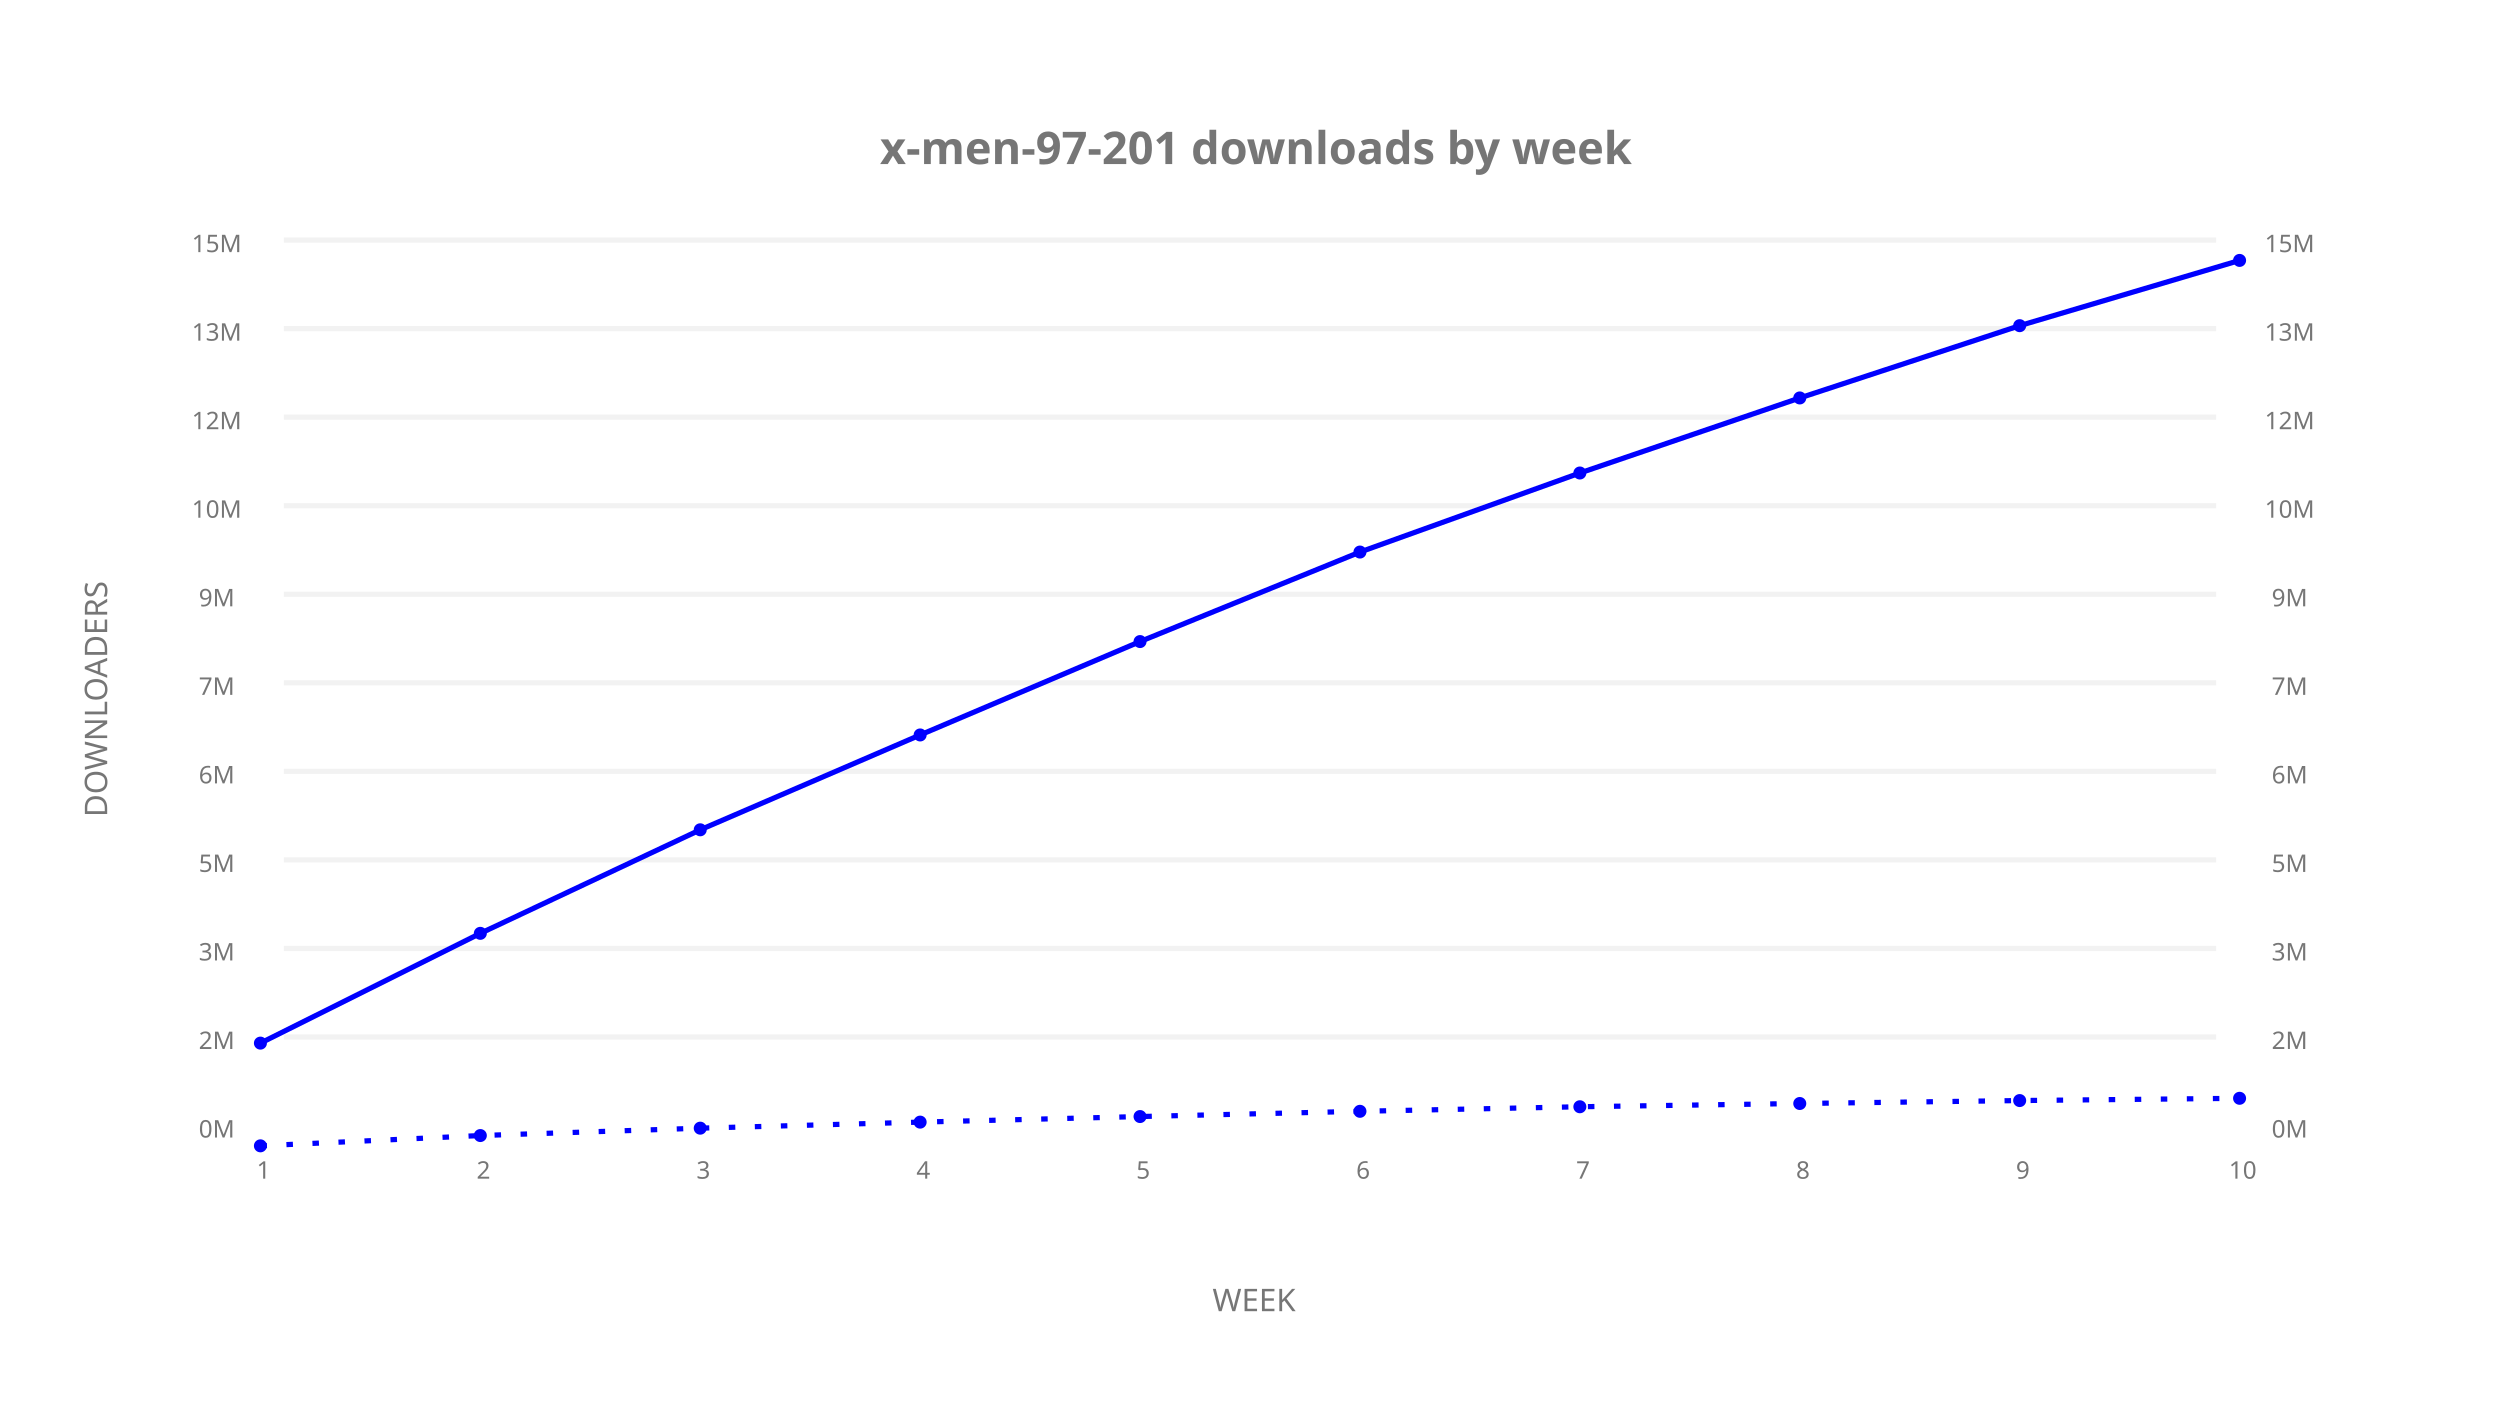
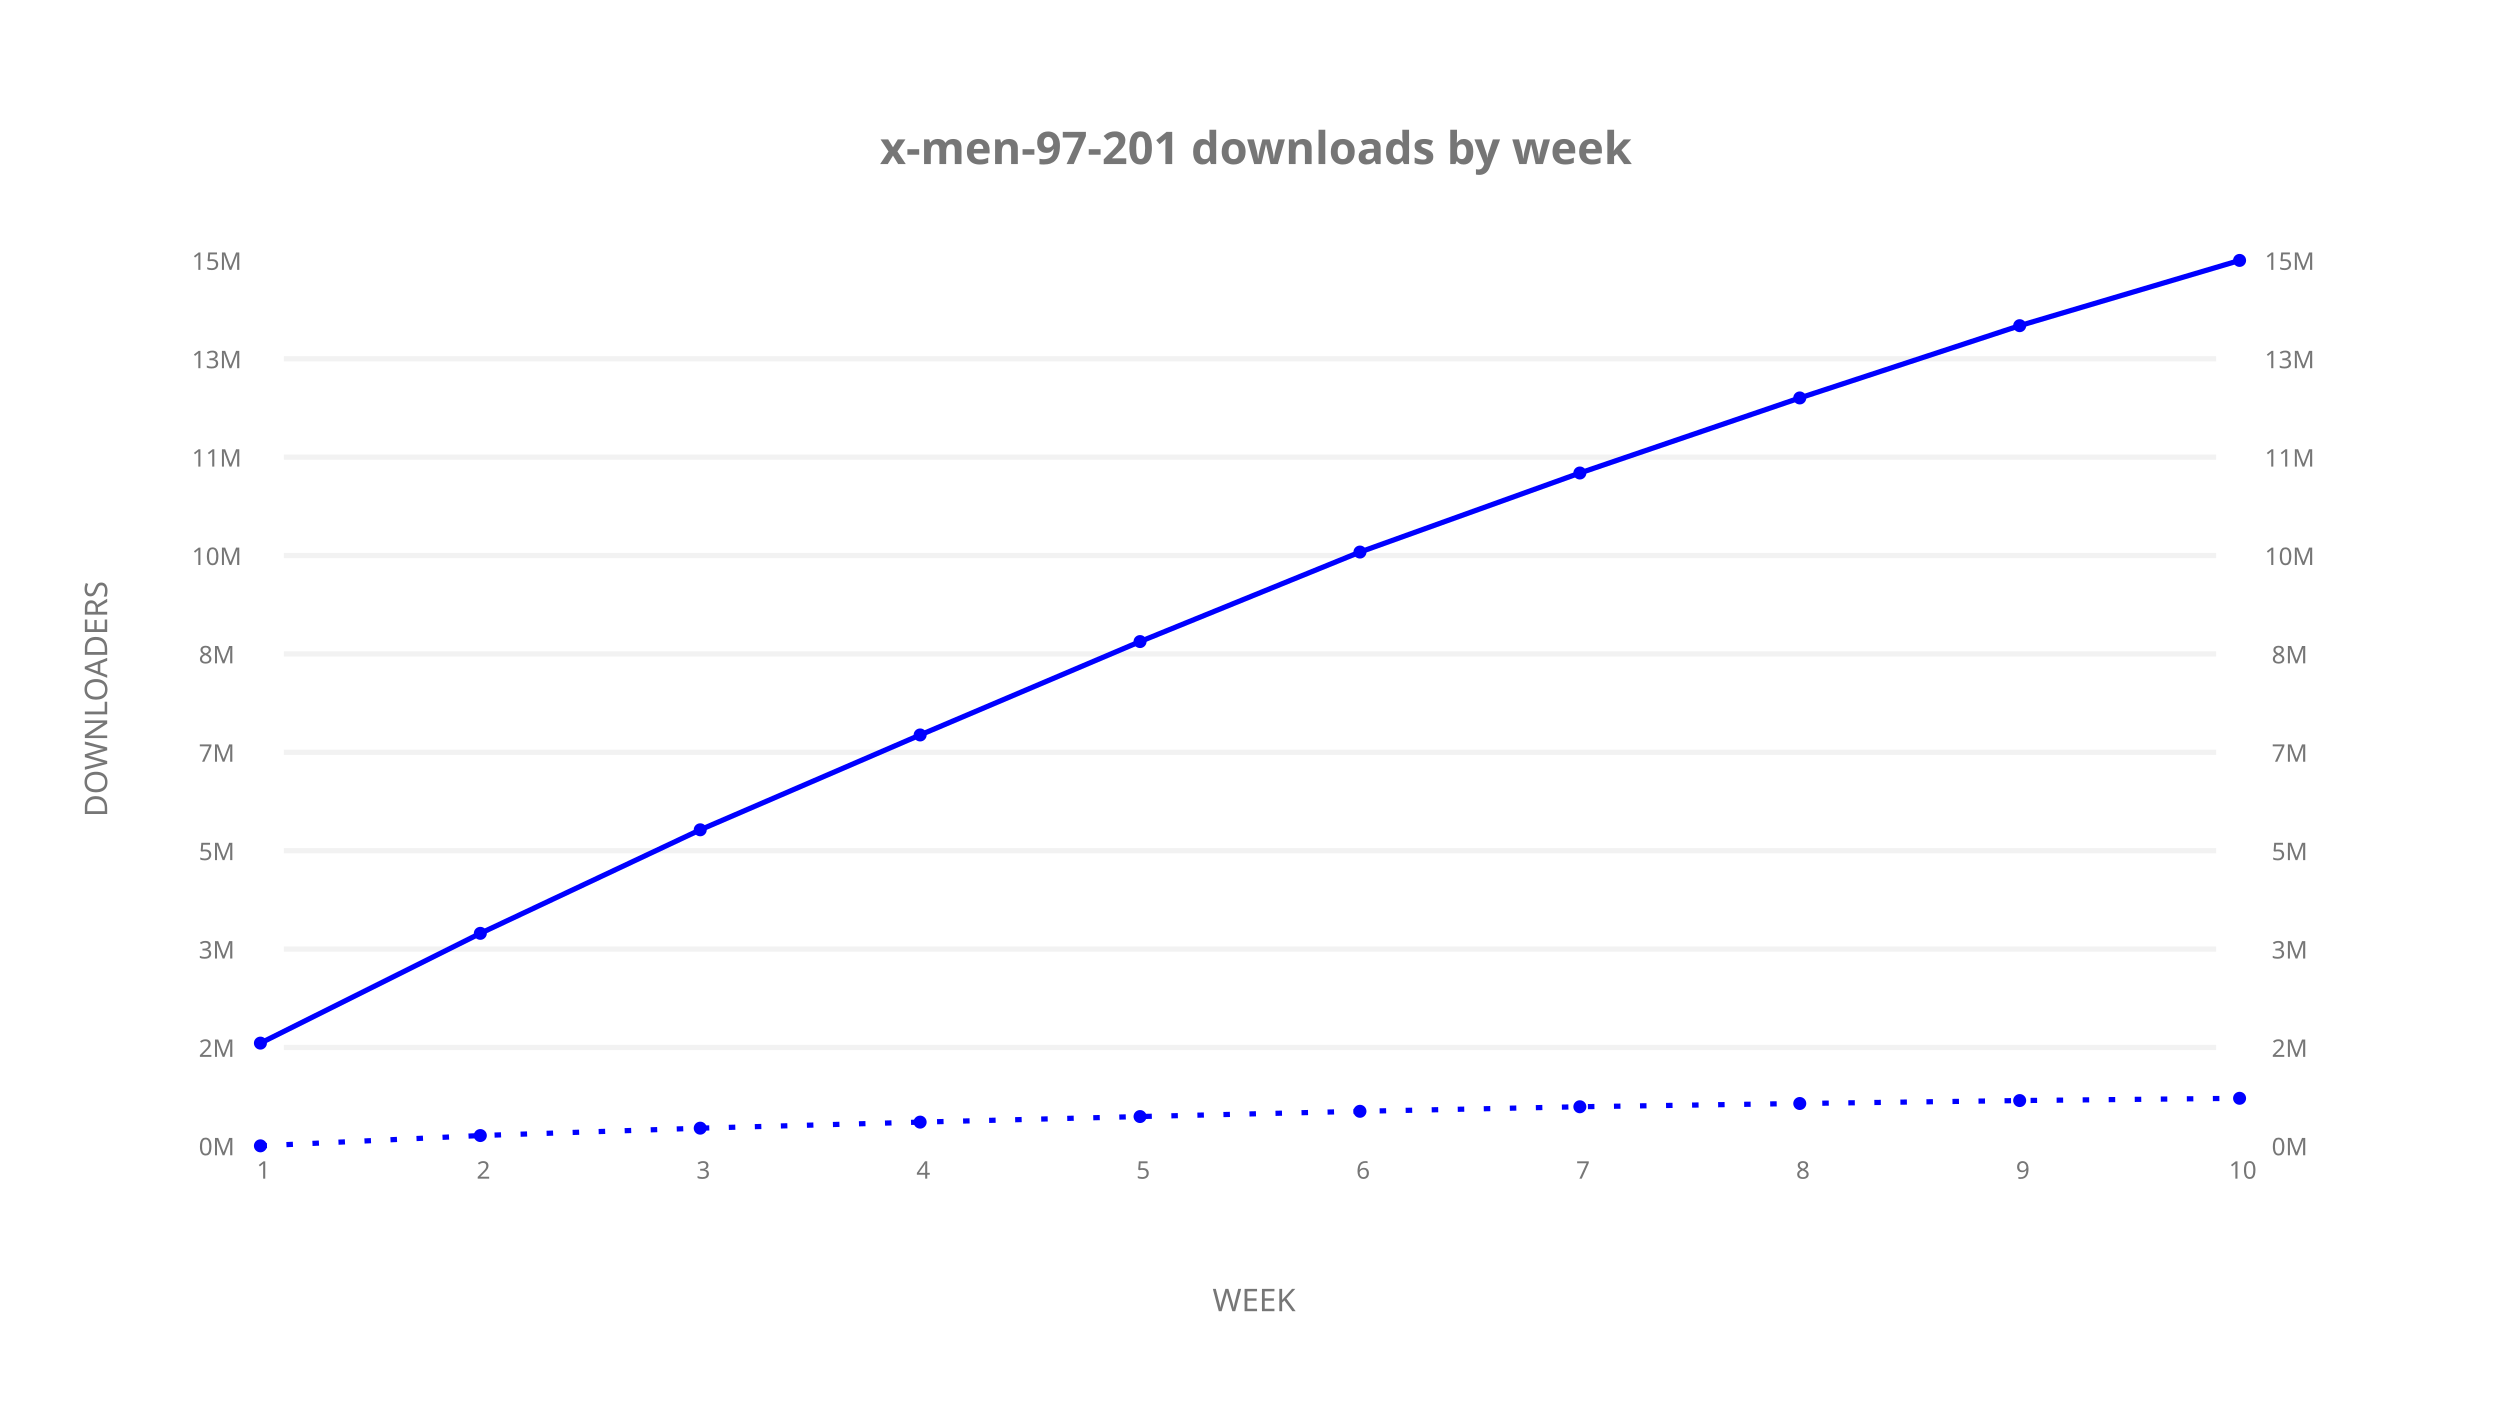
<svg xmlns="http://www.w3.org/2000/svg" xml:space="preserve" id="x-men-97-201-downloads-by-week-x-men-97-201-week" x="0px" y="0px" width="1920px" height="1080px" viewBox="0 0 1920 1080" enable-background="new 0 0 1920 1080" role="img">
  <g id="annotations">
    <text x="960" y="126" font-family="Atkinson Hyperlegible" font-size="26pt" text-anchor="middle" text-align="center" font-weight="600" font-style="normal" style="fill:rgb(118,118,118); fill-opacity:1; stroke:rgb(118,118,118); stroke-opacity:0; stroke-width:0.5"> x-men-97-201 downloads by week</text>
    <g id="axes-lines">
      <text x="960" y="1007" font-family="Atkinson Hyperlegible" font-size="18pt" text-anchor="middle" text-align="center" font-weight="500" font-style="normal" style="fill:rgb(118,118,118); fill-opacity:1; stroke:rgb(118,118,118); stroke-opacity:0; stroke-width:0.5"> WEEK</text>
      <text x="73" y="540" font-family="Atkinson Hyperlegible" font-size="18pt" text-anchor="middle" text-align="center" dominant-baseline="central" font-weight="500" font-style="normal" style="fill:rgb(118,118,118); fill-opacity:1; stroke:rgb(118,118,118); stroke-opacity:0; stroke-width:0.5" transform="rotate(-90,73,540)"> DOWNLOADERS</text>
    </g>
    <g id="tic-y-label-lines">
-       <line x1="218" y1="796.397" x2="1702" y2="796.397" style="fill:rgb(0,0,255); fill-opacity:0; stroke:rgb(242,242,242); stroke-opacity:1; stroke-width:4" />
-       <line x1="218" y1="728.397" x2="1702" y2="728.397" style="fill:rgb(0,0,255); fill-opacity:0; stroke:rgb(242,242,242); stroke-opacity:1; stroke-width:4" />
-       <line x1="218" y1="660.397" x2="1702" y2="660.397" style="fill:rgb(0,0,255); fill-opacity:0; stroke:rgb(242,242,242); stroke-opacity:1; stroke-width:4" />
-       <line x1="218" y1="592.397" x2="1702" y2="592.397" style="fill:rgb(0,0,255); fill-opacity:0; stroke:rgb(242,242,242); stroke-opacity:1; stroke-width:4" />
-       <line x1="218" y1="524.397" x2="1702" y2="524.397" style="fill:rgb(0,0,255); fill-opacity:0; stroke:rgb(242,242,242); stroke-opacity:1; stroke-width:4" />
-       <line x1="218" y1="456.397" x2="1702" y2="456.397" style="fill:rgb(0,0,255); fill-opacity:0; stroke:rgb(242,242,242); stroke-opacity:1; stroke-width:4" />
-       <line x1="218" y1="388.397" x2="1702" y2="388.397" style="fill:rgb(0,0,255); fill-opacity:0; stroke:rgb(242,242,242); stroke-opacity:1; stroke-width:4" />
-       <line x1="218" y1="320.397" x2="1702" y2="320.397" style="fill:rgb(0,0,255); fill-opacity:0; stroke:rgb(242,242,242); stroke-opacity:1; stroke-width:4" />
-       <line x1="218" y1="252.397" x2="1702" y2="252.397" style="fill:rgb(0,0,255); fill-opacity:0; stroke:rgb(242,242,242); stroke-opacity:1; stroke-width:4" />
-       <line x1="218" y1="184.397" x2="1702" y2="184.397" style="fill:rgb(0,0,255); fill-opacity:0; stroke:rgb(242,242,242); stroke-opacity:1; stroke-width:4" />
+       <line x1="218" y1="804.444" x2="1702" y2="804.444" style="fill:rgb(0,0,255); fill-opacity:0; stroke:rgb(242,242,242); stroke-opacity:1; stroke-width:4" />
+       <line x1="218" y1="728.889" x2="1702" y2="728.889" style="fill:rgb(0,0,255); fill-opacity:0; stroke:rgb(242,242,242); stroke-opacity:1; stroke-width:4" />
+       <line x1="218" y1="653.333" x2="1702" y2="653.333" style="fill:rgb(0,0,255); fill-opacity:0; stroke:rgb(242,242,242); stroke-opacity:1; stroke-width:4" />
+       <line x1="218" y1="577.778" x2="1702" y2="577.778" style="fill:rgb(0,0,255); fill-opacity:0; stroke:rgb(242,242,242); stroke-opacity:1; stroke-width:4" />
+       <line x1="218" y1="502.222" x2="1702" y2="502.222" style="fill:rgb(0,0,255); fill-opacity:0; stroke:rgb(242,242,242); stroke-opacity:1; stroke-width:4" />
+       <line x1="218" y1="426.667" x2="1702" y2="426.667" style="fill:rgb(0,0,255); fill-opacity:0; stroke:rgb(242,242,242); stroke-opacity:1; stroke-width:4" />
+       <line x1="218" y1="351.111" x2="1702" y2="351.111" style="fill:rgb(0,0,255); fill-opacity:0; stroke:rgb(242,242,242); stroke-opacity:1; stroke-width:4" />
+       <line x1="218" y1="275.556" x2="1702" y2="275.556" style="fill:rgb(0,0,255); fill-opacity:0; stroke:rgb(242,242,242); stroke-opacity:1; stroke-width:4" />
    </g>
    <g id="tic-x-labels">
      <text x="200" y="898" font-family="Atkinson Hyperlegible" font-size="14pt" text-anchor="middle" text-align="center" dominant-baseline="central" font-weight="400" font-style="normal" style="fill:rgb(118,118,118); fill-opacity:1; stroke:rgb(118,118,118); stroke-opacity:0; stroke-width:0.5"> 1</text>
      <text x="368.889" y="898" font-family="Atkinson Hyperlegible" font-size="14pt" text-anchor="middle" text-align="center" dominant-baseline="central" font-weight="400" font-style="normal" style="fill:rgb(118,118,118); fill-opacity:1; stroke:rgb(118,118,118); stroke-opacity:0; stroke-width:0.5"> 2</text>
      <text x="537.778" y="898" font-family="Atkinson Hyperlegible" font-size="14pt" text-anchor="middle" text-align="center" dominant-baseline="central" font-weight="400" font-style="normal" style="fill:rgb(118,118,118); fill-opacity:1; stroke:rgb(118,118,118); stroke-opacity:0; stroke-width:0.5"> 3</text>
      <text x="706.667" y="898" font-family="Atkinson Hyperlegible" font-size="14pt" text-anchor="middle" text-align="center" dominant-baseline="central" font-weight="400" font-style="normal" style="fill:rgb(118,118,118); fill-opacity:1; stroke:rgb(118,118,118); stroke-opacity:0; stroke-width:0.5"> 4</text>
      <text x="875.556" y="898" font-family="Atkinson Hyperlegible" font-size="14pt" text-anchor="middle" text-align="center" dominant-baseline="central" font-weight="400" font-style="normal" style="fill:rgb(118,118,118); fill-opacity:1; stroke:rgb(118,118,118); stroke-opacity:0; stroke-width:0.5"> 5</text>
      <text x="1044.444" y="898" font-family="Atkinson Hyperlegible" font-size="14pt" text-anchor="middle" text-align="center" dominant-baseline="central" font-weight="400" font-style="normal" style="fill:rgb(118,118,118); fill-opacity:1; stroke:rgb(118,118,118); stroke-opacity:0; stroke-width:0.5"> 6</text>
      <text x="1213.333" y="898" font-family="Atkinson Hyperlegible" font-size="14pt" text-anchor="middle" text-align="center" dominant-baseline="central" font-weight="400" font-style="normal" style="fill:rgb(118,118,118); fill-opacity:1; stroke:rgb(118,118,118); stroke-opacity:0; stroke-width:0.5"> 7</text>
      <text x="1382.222" y="898" font-family="Atkinson Hyperlegible" font-size="14pt" text-anchor="middle" text-align="center" dominant-baseline="central" font-weight="400" font-style="normal" style="fill:rgb(118,118,118); fill-opacity:1; stroke:rgb(118,118,118); stroke-opacity:0; stroke-width:0.5"> 8</text>
      <text x="1551.111" y="898" font-family="Atkinson Hyperlegible" font-size="14pt" text-anchor="middle" text-align="center" dominant-baseline="central" font-weight="400" font-style="normal" style="fill:rgb(118,118,118); fill-opacity:1; stroke:rgb(118,118,118); stroke-opacity:0; stroke-width:0.5"> 9</text>
      <text x="1720" y="898" font-family="Atkinson Hyperlegible" font-size="14pt" text-anchor="middle" text-align="center" dominant-baseline="central" font-weight="400" font-style="normal" style="fill:rgb(118,118,118); fill-opacity:1; stroke:rgb(118,118,118); stroke-opacity:0; stroke-width:0.5"> 10</text>
    </g>
    <g id="tic-y-labels">
-       <text x="164" y="866.397" font-family="Atkinson Hyperlegible" font-size="14pt" text-anchor="middle" text-align="center" dominant-baseline="central" font-weight="400" font-style="normal" style="fill:rgb(118,118,118); fill-opacity:1; stroke:rgb(118,118,118); stroke-opacity:0; stroke-width:0.5"> 0M</text>
-       <text x="1756" y="866.397" font-family="Atkinson Hyperlegible" font-size="14pt" text-anchor="middle" text-align="center" dominant-baseline="central" font-weight="400" font-style="normal" style="fill:rgb(118,118,118); fill-opacity:1; stroke:rgb(118,118,118); stroke-opacity:0; stroke-width:0.5"> 0M</text>
-       <text x="164" y="798.397" font-family="Atkinson Hyperlegible" font-size="14pt" text-anchor="middle" text-align="center" dominant-baseline="central" font-weight="400" font-style="normal" style="fill:rgb(118,118,118); fill-opacity:1; stroke:rgb(118,118,118); stroke-opacity:0; stroke-width:0.5"> 2M</text>
-       <text x="1756" y="798.397" font-family="Atkinson Hyperlegible" font-size="14pt" text-anchor="middle" text-align="center" dominant-baseline="central" font-weight="400" font-style="normal" style="fill:rgb(118,118,118); fill-opacity:1; stroke:rgb(118,118,118); stroke-opacity:0; stroke-width:0.5"> 2M</text>
-       <text x="164" y="730.397" font-family="Atkinson Hyperlegible" font-size="14pt" text-anchor="middle" text-align="center" dominant-baseline="central" font-weight="400" font-style="normal" style="fill:rgb(118,118,118); fill-opacity:1; stroke:rgb(118,118,118); stroke-opacity:0; stroke-width:0.5"> 3M</text>
-       <text x="1756" y="730.397" font-family="Atkinson Hyperlegible" font-size="14pt" text-anchor="middle" text-align="center" dominant-baseline="central" font-weight="400" font-style="normal" style="fill:rgb(118,118,118); fill-opacity:1; stroke:rgb(118,118,118); stroke-opacity:0; stroke-width:0.5"> 3M</text>
-       <text x="164" y="662.397" font-family="Atkinson Hyperlegible" font-size="14pt" text-anchor="middle" text-align="center" dominant-baseline="central" font-weight="400" font-style="normal" style="fill:rgb(118,118,118); fill-opacity:1; stroke:rgb(118,118,118); stroke-opacity:0; stroke-width:0.5"> 5M</text>
-       <text x="1756" y="662.397" font-family="Atkinson Hyperlegible" font-size="14pt" text-anchor="middle" text-align="center" dominant-baseline="central" font-weight="400" font-style="normal" style="fill:rgb(118,118,118); fill-opacity:1; stroke:rgb(118,118,118); stroke-opacity:0; stroke-width:0.5"> 5M</text>
-       <text x="164" y="594.397" font-family="Atkinson Hyperlegible" font-size="14pt" text-anchor="middle" text-align="center" dominant-baseline="central" font-weight="400" font-style="normal" style="fill:rgb(118,118,118); fill-opacity:1; stroke:rgb(118,118,118); stroke-opacity:0; stroke-width:0.5"> 6M</text>
-       <text x="1756" y="594.397" font-family="Atkinson Hyperlegible" font-size="14pt" text-anchor="middle" text-align="center" dominant-baseline="central" font-weight="400" font-style="normal" style="fill:rgb(118,118,118); fill-opacity:1; stroke:rgb(118,118,118); stroke-opacity:0; stroke-width:0.5"> 6M</text>
-       <text x="164" y="526.397" font-family="Atkinson Hyperlegible" font-size="14pt" text-anchor="middle" text-align="center" dominant-baseline="central" font-weight="400" font-style="normal" style="fill:rgb(118,118,118); fill-opacity:1; stroke:rgb(118,118,118); stroke-opacity:0; stroke-width:0.5"> 7M</text>
-       <text x="1756" y="526.397" font-family="Atkinson Hyperlegible" font-size="14pt" text-anchor="middle" text-align="center" dominant-baseline="central" font-weight="400" font-style="normal" style="fill:rgb(118,118,118); fill-opacity:1; stroke:rgb(118,118,118); stroke-opacity:0; stroke-width:0.5"> 7M</text>
-       <text x="164" y="458.397" font-family="Atkinson Hyperlegible" font-size="14pt" text-anchor="middle" text-align="center" dominant-baseline="central" font-weight="400" font-style="normal" style="fill:rgb(118,118,118); fill-opacity:1; stroke:rgb(118,118,118); stroke-opacity:0; stroke-width:0.5"> 9M</text>
-       <text x="1756" y="458.397" font-family="Atkinson Hyperlegible" font-size="14pt" text-anchor="middle" text-align="center" dominant-baseline="central" font-weight="400" font-style="normal" style="fill:rgb(118,118,118); fill-opacity:1; stroke:rgb(118,118,118); stroke-opacity:0; stroke-width:0.5"> 9M</text>
-       <text x="164" y="390.397" font-family="Atkinson Hyperlegible" font-size="14pt" text-anchor="middle" text-align="center" dominant-baseline="central" font-weight="400" font-style="normal" style="fill:rgb(118,118,118); fill-opacity:1; stroke:rgb(118,118,118); stroke-opacity:0; stroke-width:0.5"> 10M</text>
-       <text x="1756" y="390.397" font-family="Atkinson Hyperlegible" font-size="14pt" text-anchor="middle" text-align="center" dominant-baseline="central" font-weight="400" font-style="normal" style="fill:rgb(118,118,118); fill-opacity:1; stroke:rgb(118,118,118); stroke-opacity:0; stroke-width:0.5"> 10M</text>
-       <text x="164" y="322.397" font-family="Atkinson Hyperlegible" font-size="14pt" text-anchor="middle" text-align="center" dominant-baseline="central" font-weight="400" font-style="normal" style="fill:rgb(118,118,118); fill-opacity:1; stroke:rgb(118,118,118); stroke-opacity:0; stroke-width:0.5"> 12M</text>
-       <text x="1756" y="322.397" font-family="Atkinson Hyperlegible" font-size="14pt" text-anchor="middle" text-align="center" dominant-baseline="central" font-weight="400" font-style="normal" style="fill:rgb(118,118,118); fill-opacity:1; stroke:rgb(118,118,118); stroke-opacity:0; stroke-width:0.5"> 12M</text>
-       <text x="164" y="254.397" font-family="Atkinson Hyperlegible" font-size="14pt" text-anchor="middle" text-align="center" dominant-baseline="central" font-weight="400" font-style="normal" style="fill:rgb(118,118,118); fill-opacity:1; stroke:rgb(118,118,118); stroke-opacity:0; stroke-width:0.5"> 13M</text>
-       <text x="1756" y="254.397" font-family="Atkinson Hyperlegible" font-size="14pt" text-anchor="middle" text-align="center" dominant-baseline="central" font-weight="400" font-style="normal" style="fill:rgb(118,118,118); fill-opacity:1; stroke:rgb(118,118,118); stroke-opacity:0; stroke-width:0.5"> 13M</text>
-       <text x="164" y="186.397" font-family="Atkinson Hyperlegible" font-size="14pt" text-anchor="middle" text-align="center" dominant-baseline="central" font-weight="400" font-style="normal" style="fill:rgb(118,118,118); fill-opacity:1; stroke:rgb(118,118,118); stroke-opacity:0; stroke-width:0.5"> 15M</text>
-       <text x="1756" y="186.397" font-family="Atkinson Hyperlegible" font-size="14pt" text-anchor="middle" text-align="center" dominant-baseline="central" font-weight="400" font-style="normal" style="fill:rgb(118,118,118); fill-opacity:1; stroke:rgb(118,118,118); stroke-opacity:0; stroke-width:0.5"> 15M</text>
+       <text x="164" y="880" font-family="Atkinson Hyperlegible" font-size="14pt" text-anchor="middle" text-align="center" dominant-baseline="central" font-weight="400" font-style="normal" style="fill:rgb(118,118,118); fill-opacity:1; stroke:rgb(118,118,118); stroke-opacity:0; stroke-width:0.5"> 0M</text>
+       <text x="1756" y="880" font-family="Atkinson Hyperlegible" font-size="14pt" text-anchor="middle" text-align="center" dominant-baseline="central" font-weight="400" font-style="normal" style="fill:rgb(118,118,118); fill-opacity:1; stroke:rgb(118,118,118); stroke-opacity:0; stroke-width:0.5"> 0M</text>
+       <text x="164" y="804.444" font-family="Atkinson Hyperlegible" font-size="14pt" text-anchor="middle" text-align="center" dominant-baseline="central" font-weight="400" font-style="normal" style="fill:rgb(118,118,118); fill-opacity:1; stroke:rgb(118,118,118); stroke-opacity:0; stroke-width:0.5"> 2M</text>
+       <text x="1756" y="804.444" font-family="Atkinson Hyperlegible" font-size="14pt" text-anchor="middle" text-align="center" dominant-baseline="central" font-weight="400" font-style="normal" style="fill:rgb(118,118,118); fill-opacity:1; stroke:rgb(118,118,118); stroke-opacity:0; stroke-width:0.5"> 2M</text>
+       <text x="164" y="728.889" font-family="Atkinson Hyperlegible" font-size="14pt" text-anchor="middle" text-align="center" dominant-baseline="central" font-weight="400" font-style="normal" style="fill:rgb(118,118,118); fill-opacity:1; stroke:rgb(118,118,118); stroke-opacity:0; stroke-width:0.5"> 3M</text>
+       <text x="1756" y="728.889" font-family="Atkinson Hyperlegible" font-size="14pt" text-anchor="middle" text-align="center" dominant-baseline="central" font-weight="400" font-style="normal" style="fill:rgb(118,118,118); fill-opacity:1; stroke:rgb(118,118,118); stroke-opacity:0; stroke-width:0.5"> 3M</text>
+       <text x="164" y="653.333" font-family="Atkinson Hyperlegible" font-size="14pt" text-anchor="middle" text-align="center" dominant-baseline="central" font-weight="400" font-style="normal" style="fill:rgb(118,118,118); fill-opacity:1; stroke:rgb(118,118,118); stroke-opacity:0; stroke-width:0.5"> 5M</text>
+       <text x="1756" y="653.333" font-family="Atkinson Hyperlegible" font-size="14pt" text-anchor="middle" text-align="center" dominant-baseline="central" font-weight="400" font-style="normal" style="fill:rgb(118,118,118); fill-opacity:1; stroke:rgb(118,118,118); stroke-opacity:0; stroke-width:0.5"> 5M</text>
+       <text x="164" y="577.778" font-family="Atkinson Hyperlegible" font-size="14pt" text-anchor="middle" text-align="center" dominant-baseline="central" font-weight="400" font-style="normal" style="fill:rgb(118,118,118); fill-opacity:1; stroke:rgb(118,118,118); stroke-opacity:0; stroke-width:0.5"> 7M</text>
+       <text x="1756" y="577.778" font-family="Atkinson Hyperlegible" font-size="14pt" text-anchor="middle" text-align="center" dominant-baseline="central" font-weight="400" font-style="normal" style="fill:rgb(118,118,118); fill-opacity:1; stroke:rgb(118,118,118); stroke-opacity:0; stroke-width:0.5"> 7M</text>
+       <text x="164" y="502.222" font-family="Atkinson Hyperlegible" font-size="14pt" text-anchor="middle" text-align="center" dominant-baseline="central" font-weight="400" font-style="normal" style="fill:rgb(118,118,118); fill-opacity:1; stroke:rgb(118,118,118); stroke-opacity:0; stroke-width:0.5"> 8M</text>
+       <text x="1756" y="502.222" font-family="Atkinson Hyperlegible" font-size="14pt" text-anchor="middle" text-align="center" dominant-baseline="central" font-weight="400" font-style="normal" style="fill:rgb(118,118,118); fill-opacity:1; stroke:rgb(118,118,118); stroke-opacity:0; stroke-width:0.5"> 8M</text>
+       <text x="164" y="426.667" font-family="Atkinson Hyperlegible" font-size="14pt" text-anchor="middle" text-align="center" dominant-baseline="central" font-weight="400" font-style="normal" style="fill:rgb(118,118,118); fill-opacity:1; stroke:rgb(118,118,118); stroke-opacity:0; stroke-width:0.5"> 10M</text>
+       <text x="1756" y="426.667" font-family="Atkinson Hyperlegible" font-size="14pt" text-anchor="middle" text-align="center" dominant-baseline="central" font-weight="400" font-style="normal" style="fill:rgb(118,118,118); fill-opacity:1; stroke:rgb(118,118,118); stroke-opacity:0; stroke-width:0.5"> 10M</text>
+       <text x="164" y="351.111" font-family="Atkinson Hyperlegible" font-size="14pt" text-anchor="middle" text-align="center" dominant-baseline="central" font-weight="400" font-style="normal" style="fill:rgb(118,118,118); fill-opacity:1; stroke:rgb(118,118,118); stroke-opacity:0; stroke-width:0.5"> 11M</text>
+       <text x="1756" y="351.111" font-family="Atkinson Hyperlegible" font-size="14pt" text-anchor="middle" text-align="center" dominant-baseline="central" font-weight="400" font-style="normal" style="fill:rgb(118,118,118); fill-opacity:1; stroke:rgb(118,118,118); stroke-opacity:0; stroke-width:0.5"> 11M</text>
+       <text x="164" y="275.556" font-family="Atkinson Hyperlegible" font-size="14pt" text-anchor="middle" text-align="center" dominant-baseline="central" font-weight="400" font-style="normal" style="fill:rgb(118,118,118); fill-opacity:1; stroke:rgb(118,118,118); stroke-opacity:0; stroke-width:0.5"> 13M</text>
+       <text x="1756" y="275.556" font-family="Atkinson Hyperlegible" font-size="14pt" text-anchor="middle" text-align="center" dominant-baseline="central" font-weight="400" font-style="normal" style="fill:rgb(118,118,118); fill-opacity:1; stroke:rgb(118,118,118); stroke-opacity:0; stroke-width:0.5"> 13M</text>
+       <text x="164" y="200" font-family="Atkinson Hyperlegible" font-size="14pt" text-anchor="middle" text-align="center" dominant-baseline="central" font-weight="400" font-style="normal" style="fill:rgb(118,118,118); fill-opacity:1; stroke:rgb(118,118,118); stroke-opacity:0; stroke-width:0.5"> 15M</text>
+       <text x="1756" y="200" font-family="Atkinson Hyperlegible" font-size="14pt" text-anchor="middle" text-align="center" dominant-baseline="central" font-weight="400" font-style="normal" style="fill:rgb(118,118,118); fill-opacity:1; stroke:rgb(118,118,118); stroke-opacity:0; stroke-width:0.5"> 15M</text>
    </g>
  </g>
  <g id="polyline-x-men-97-201 downloads by week">
    <polyline points="200,801.121 368.889,716.807 537.778,637.285 706.667,564.45 875.556,492.722 1044.44,423.979 1213.33,363.268 1382.22,305.625 1551.11,250.118 1720,200 " style="fill:rgb(0,0,255); fill-opacity:0; stroke:rgb(0,0,255); stroke-opacity:1; stroke-width:4" />
  </g>
  <g id="markers-x-men-97-201 downloads by week">
    <circle cx="200" cy="801.121" r="5" style="fill:rgb(0,0,255); fill-opacity:1; stroke:rgb(0,0,255); stroke-opacity:0; stroke-width:4">
</circle>
    <circle cx="368.889" cy="716.807" r="5" style="fill:rgb(0,0,255); fill-opacity:1; stroke:rgb(0,0,255); stroke-opacity:0; stroke-width:4">
</circle>
    <circle cx="537.778" cy="637.285" r="5" style="fill:rgb(0,0,255); fill-opacity:1; stroke:rgb(0,0,255); stroke-opacity:0; stroke-width:4">
</circle>
    <circle cx="706.667" cy="564.45" r="5" style="fill:rgb(0,0,255); fill-opacity:1; stroke:rgb(0,0,255); stroke-opacity:0; stroke-width:4">
</circle>
    <circle cx="875.556" cy="492.722" r="5" style="fill:rgb(0,0,255); fill-opacity:1; stroke:rgb(0,0,255); stroke-opacity:0; stroke-width:4">
</circle>
    <circle cx="1044.444" cy="423.979" r="5" style="fill:rgb(0,0,255); fill-opacity:1; stroke:rgb(0,0,255); stroke-opacity:0; stroke-width:4">
</circle>
    <circle cx="1213.333" cy="363.268" r="5" style="fill:rgb(0,0,255); fill-opacity:1; stroke:rgb(0,0,255); stroke-opacity:0; stroke-width:4">
</circle>
    <circle cx="1382.222" cy="305.625" r="5" style="fill:rgb(0,0,255); fill-opacity:1; stroke:rgb(0,0,255); stroke-opacity:0; stroke-width:4">
</circle>
    <circle cx="1551.111" cy="250.118" r="5" style="fill:rgb(0,0,255); fill-opacity:1; stroke:rgb(0,0,255); stroke-opacity:0; stroke-width:4">
</circle>
    <circle cx="1720" cy="200" r="5" style="fill:rgb(0,0,255); fill-opacity:1; stroke:rgb(0,0,255); stroke-opacity:0; stroke-width:4">
</circle>
  </g>
  <g id="polyline-x-men-97-201 downloads by week uploaders">
    <polyline points="200,880 368.889,872.101 537.778,866.433 706.667,861.795 875.556,857.509 1044.44,853.489 1213.33,849.987 1382.22,847.488 1551.11,845.23 1720,843.491 " stroke-dasharray="5 15" style="fill:rgb(0,0,255); fill-opacity:0; stroke:rgb(0,0,255); stroke-opacity:1; stroke-width:4" />
  </g>
  <g id="markers-x-men-97-201 downloads by week uploaders">
    <circle cx="200" cy="880" r="5" style="fill:rgb(0,0,255); fill-opacity:1; stroke:rgb(0,0,255); stroke-opacity:0; stroke-width:4">
</circle>
    <circle cx="368.889" cy="872.101" r="5" style="fill:rgb(0,0,255); fill-opacity:1; stroke:rgb(0,0,255); stroke-opacity:0; stroke-width:4">
</circle>
    <circle cx="537.778" cy="866.433" r="5" style="fill:rgb(0,0,255); fill-opacity:1; stroke:rgb(0,0,255); stroke-opacity:0; stroke-width:4">
</circle>
    <circle cx="706.667" cy="861.795" r="5" style="fill:rgb(0,0,255); fill-opacity:1; stroke:rgb(0,0,255); stroke-opacity:0; stroke-width:4">
</circle>
    <circle cx="875.556" cy="857.509" r="5" style="fill:rgb(0,0,255); fill-opacity:1; stroke:rgb(0,0,255); stroke-opacity:0; stroke-width:4">
</circle>
    <circle cx="1044.444" cy="853.489" r="5" style="fill:rgb(0,0,255); fill-opacity:1; stroke:rgb(0,0,255); stroke-opacity:0; stroke-width:4">
</circle>
    <circle cx="1213.333" cy="849.987" r="5" style="fill:rgb(0,0,255); fill-opacity:1; stroke:rgb(0,0,255); stroke-opacity:0; stroke-width:4">
</circle>
    <circle cx="1382.222" cy="847.488" r="5" style="fill:rgb(0,0,255); fill-opacity:1; stroke:rgb(0,0,255); stroke-opacity:0; stroke-width:4">
</circle>
    <circle cx="1551.111" cy="845.23" r="5" style="fill:rgb(0,0,255); fill-opacity:1; stroke:rgb(0,0,255); stroke-opacity:0; stroke-width:4">
</circle>
    <circle cx="1720" cy="843.491" r="5" style="fill:rgb(0,0,255); fill-opacity:1; stroke:rgb(0,0,255); stroke-opacity:0; stroke-width:4">
</circle>
  </g>
</svg>
